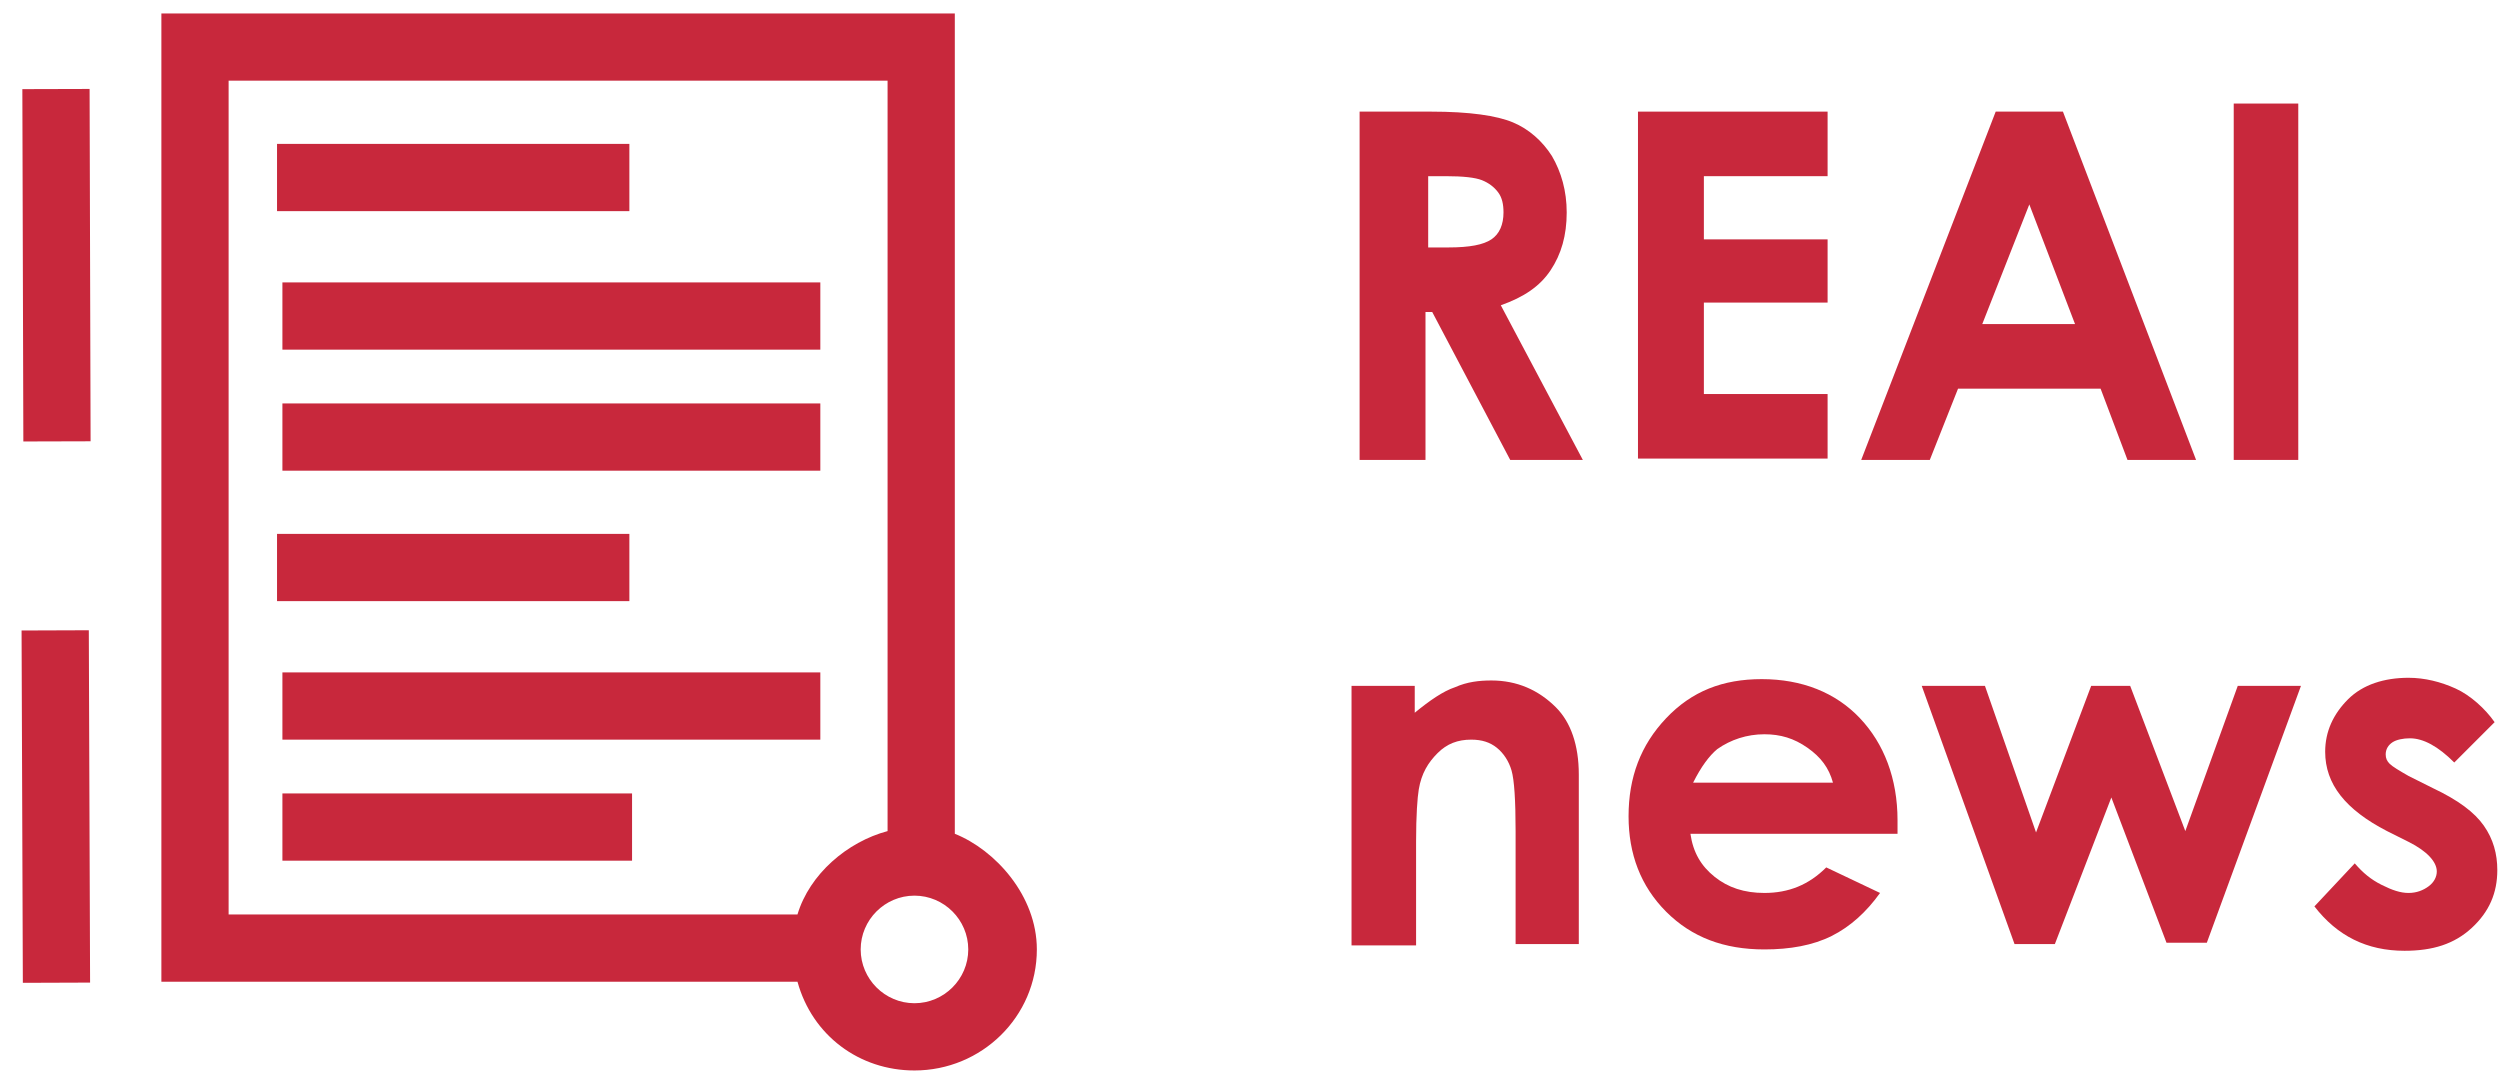
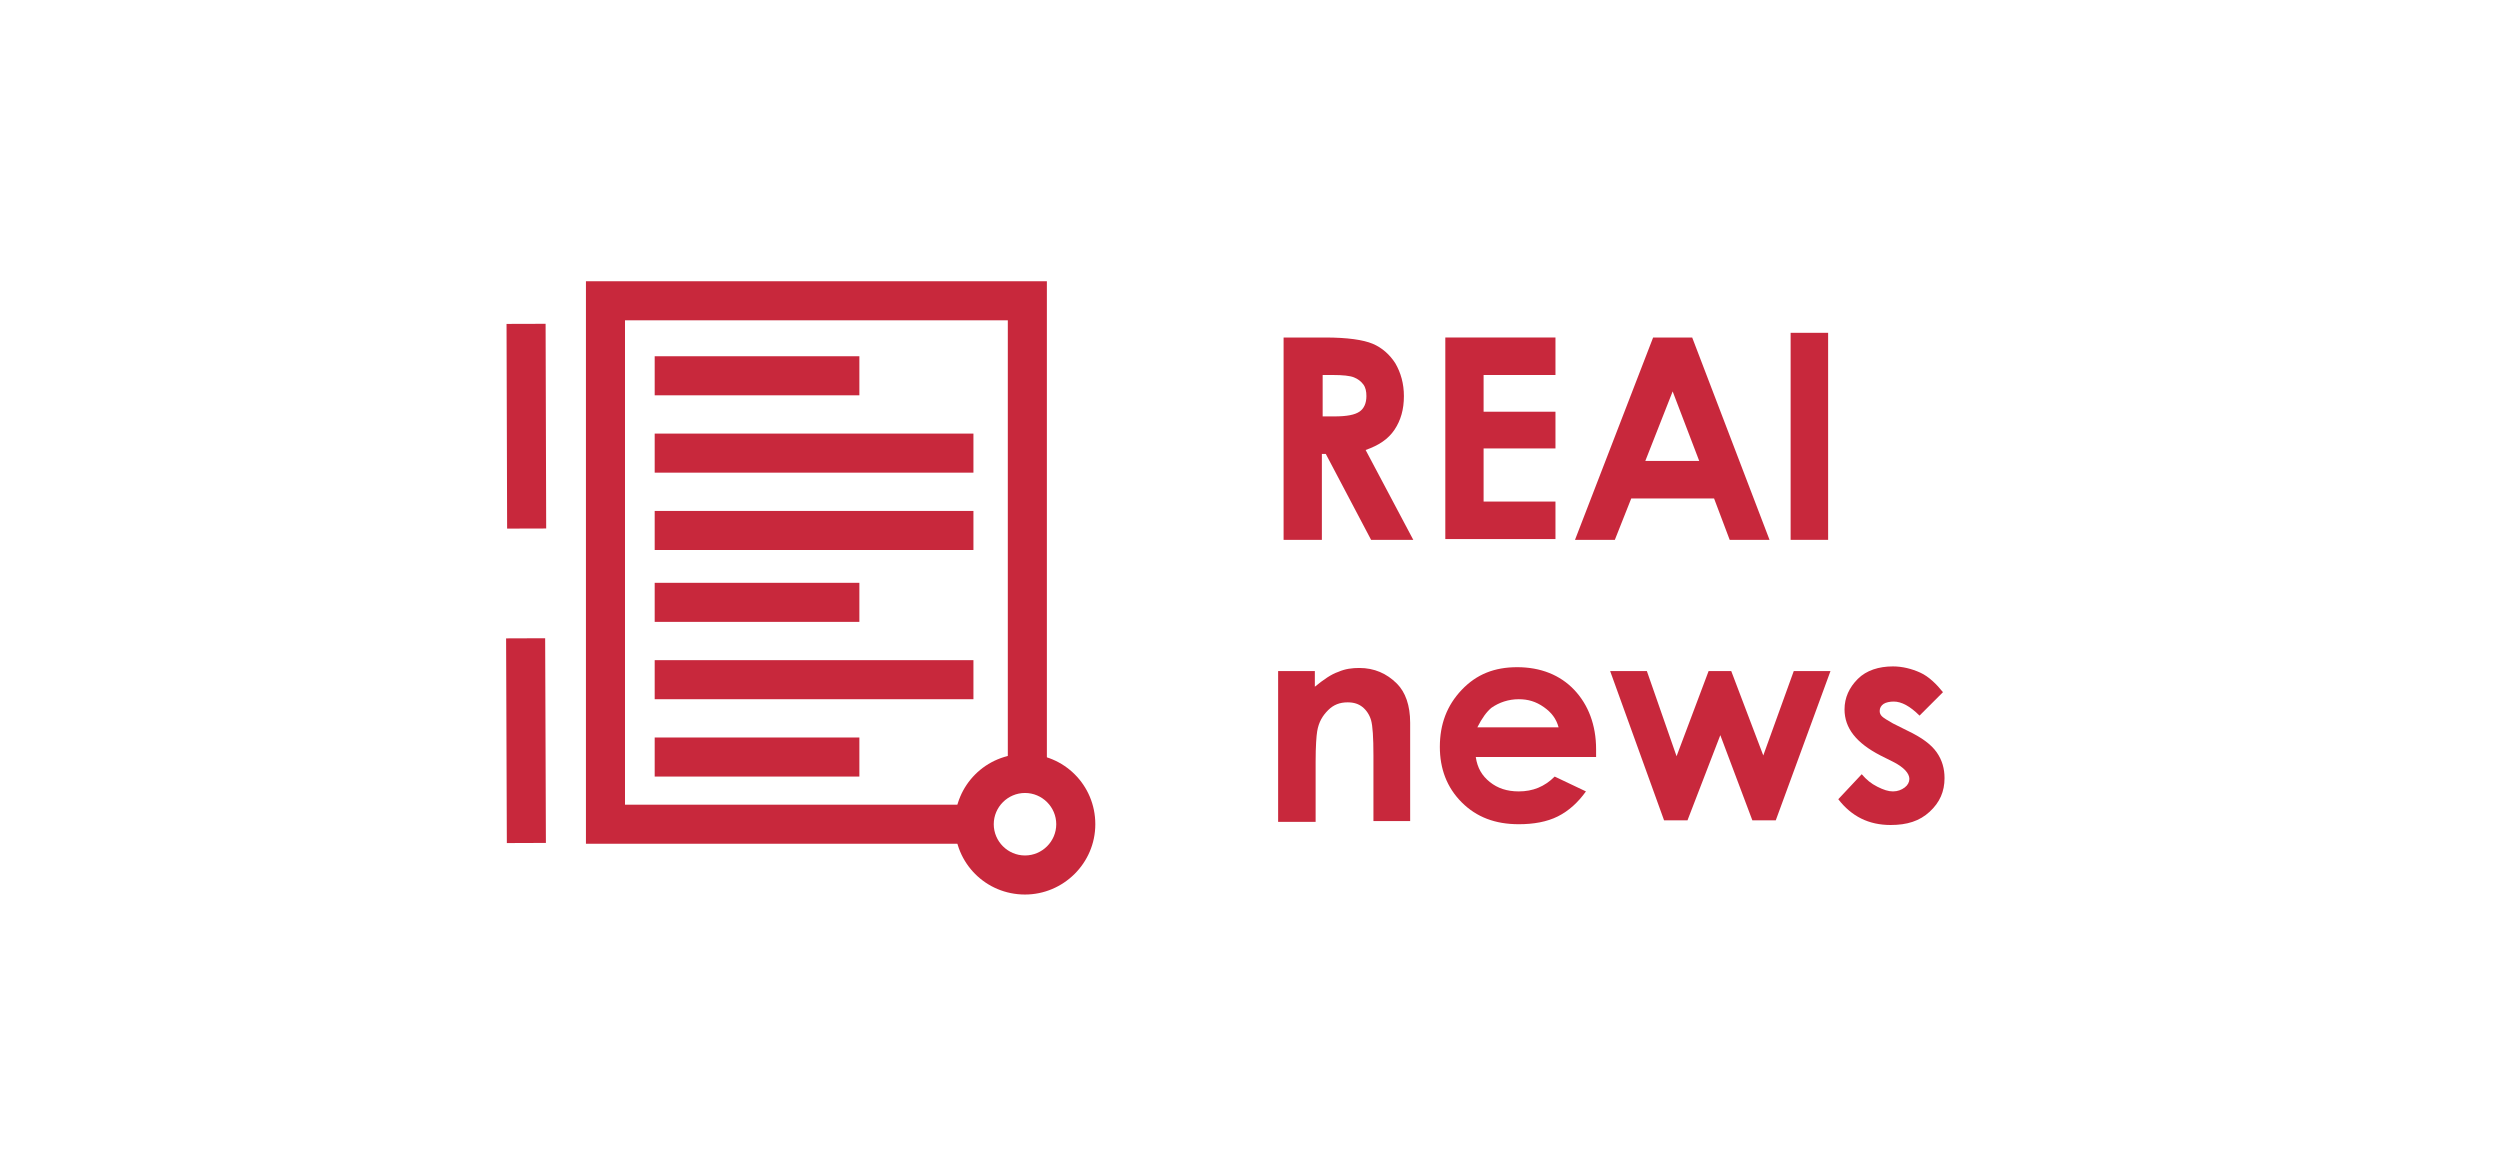
- <svg xmlns="http://www.w3.org/2000/svg" version="1.1" x="0px" y="0px" viewBox="0 0 185.9 79.6" enable-background="new 0 0 185.9 79.6" xml:space="preserve">
+ <svg xmlns="http://www.w3.org/2000/svg" version="1.0" x="0px" y="0px" viewBox="0 0 320 150" enable-background="new 0 0 320 150" xml:space="preserve">
  <g id="Layer_1">
-     <g>
-       <text transform="matrix(1 0 0 1 -351.285 71.1835)">
-         <tspan x="0" y="0" font-family="'CenturyGothic-Bold'" font-size="36">Li</tspan>
-         <tspan x="24.5" y="0" font-family="'CenturyGothic-Bold'" font-size="36">n</tspan>
-         <tspan x="45.2" y="0" font-family="'CenturyGothic-Bold'" font-size="36" letter-spacing="-1">c</tspan>
-         <tspan x="66.4" y="0" font-family="'CenturyGothic-Bold'" font-size="36">oln </tspan>
-         <tspan x="0" y="36" font-family="'CenturyGothic-Bold'" font-size="36">vir</tspan>
-         <tspan x="40.3" y="36" font-family="'CenturyGothic-Bold'" font-size="36">u</tspan>
-         <tspan x="61" y="36" font-family="'CenturyGothic-Bold'" font-size="36">s</tspan>
-       </text>
-       <polygon fill="none" stroke="#000000" stroke-width="5" stroke-miterlimit="10" points="-400.2,107.6 -373.6,92.4 -373.7,61.8     -400.3,46.4 -426.9,61.6 -426.8,92.2   " />
-       <line fill="none" stroke="#000000" stroke-width="5" stroke-miterlimit="10" x1="-382.2" y1="87.4" x2="-382.2" y2="66.6" />
-       <line fill="none" stroke="#000000" stroke-width="5" stroke-miterlimit="10" x1="-418.3" y1="87.3" x2="-400.2" y2="97.8" />
-       <line fill="none" stroke="#000000" stroke-width="5" stroke-miterlimit="10" x1="-400.3" y1="56.2" x2="-418.3" y2="66.6" />
-       <line fill="none" stroke="#000000" stroke-width="5" stroke-miterlimit="10" x1="-426.9" y1="101.8" x2="-439.4" y2="108.9" />
-       <line fill="none" stroke="#000000" stroke-width="5" stroke-miterlimit="10" x1="-447.7" y1="104.3" x2="-426.8" y2="92.4" />
-       <circle fill="none" stroke="#000000" stroke-width="5" stroke-miterlimit="10" cx="-453.4" cy="107.4" r="6.5" />
-       <circle fill="none" stroke="#000000" stroke-width="5" stroke-miterlimit="10" cx="-453.4" cy="46.8" r="6.5" />
-     </g>
-   </g>
+ </g>
  <g id="Layer_3">
-     <g>
-       <polyline fill="none" stroke="#0B3FA8" stroke-width="5" stroke-miterlimit="10" points="3.3,-161.6 37.1,-127.8 59.7,-150.4     91.6,-118.5   " />
-       <circle fill="none" stroke="#0B3FA8" stroke-width="5" stroke-miterlimit="10" cx="30.1" cy="-165.5" r="6.5" />
-       <circle fill="none" stroke="#0B3FA8" stroke-width="5" stroke-miterlimit="10" cx="9.8" cy="-114.6" r="6.5" />
-       <circle fill="none" stroke="#0B3FA8" stroke-width="5" stroke-miterlimit="10" cx="95.5" cy="-114.6" r="6.5" />
-       <line fill="none" stroke="#0B3FA8" stroke-width="5" stroke-miterlimit="10" x1="34.8" y1="-141.4" x2="53.3" y2="-160" />
-       <line fill="none" stroke="#0B3FA8" stroke-width="5" stroke-miterlimit="10" x1="92.4" y1="-133.2" x2="73.8" y2="-151.7" />
-       <line fill="none" stroke="#0B3FA8" stroke-width="5" stroke-miterlimit="10" x1="42.7" y1="-117.5" x2="61.2" y2="-136.1" />
-       <g>
-         <path fill="#0B3FA8" d="M128.2-174.3h5.2c2.9,0,4.9,0.3,6.1,0.8c1.2,0.5,2.2,1.4,2.9,2.5s1.1,2.6,1.1,4.2c0,1.7-0.4,3.1-1.2,4.3     s-2,2-3.7,2.6l6.1,11.5h-5.4l-5.8-11h-0.5v11h-4.9V-174.3z M133.2-164.2h1.5c1.6,0,2.6-0.2,3.2-0.6c0.6-0.4,0.9-1.1,0.9-2     c0-0.6-0.1-1.1-0.4-1.5c-0.3-0.4-0.7-0.7-1.2-0.9s-1.4-0.3-2.7-0.3h-1.3V-164.2z" />
-         <path fill="#0B3FA8" d="M148.8-174.3h14.1v4.8h-9.2v4.7h9.2v4.7h-9.2v6.8h9.2v4.8h-14.1V-174.3z" />
-         <path fill="#0B3FA8" d="M175.4-174.3h5l9.9,25.9h-5.1l-2-5.3h-10.6l-2.1,5.3h-5.1L175.4-174.3z M177.9-167.5l-3.5,8.9h6.9     L177.9-167.5z" />
-         <path fill="#0B3FA8" d="M193.1-175h4.8v26.5h-4.8V-175z" />
-         <path fill="#0B3FA8" d="M132.2-131.6v2.1c0.9-0.9,1.8-1.5,2.8-2s2.1-0.7,3.2-0.7c2.5,0,4.6,0.9,6.4,2.8s2.6,4.3,2.6,7.3     c0,2.8-0.9,5.2-2.7,7.1s-3.9,2.9-6.4,2.9c-1.1,0-2.1-0.2-3.1-0.6s-1.9-1-2.8-1.9v9h-4.8v-26.1H132.2z M137.2-127.7     c-1.5,0-2.8,0.5-3.8,1.5s-1.5,2.4-1.5,4c0,1.7,0.5,3.1,1.5,4.1s2.3,1.6,3.8,1.6c1.5,0,2.7-0.5,3.7-1.6s1.5-2.4,1.5-4.1     c0-1.6-0.5-3-1.5-4S138.7-127.7,137.2-127.7z" />
-         <path fill="#0B3FA8" d="M165.3-131.6h4.8v19.1h-4.8v-2c-0.9,0.9-1.9,1.5-2.8,1.9s-2,0.6-3.1,0.6c-2.5,0-4.6-1-6.4-2.9     c-1.8-1.9-2.7-4.3-2.7-7.1c0-3,0.9-5.4,2.6-7.3s3.9-2.8,6.4-2.8c1.1,0,2.2,0.2,3.2,0.7s1.9,1.1,2.8,2V-131.6z M160.2-127.7     c-1.5,0-2.7,0.5-3.7,1.6c-1,1-1.5,2.4-1.5,4c0,1.7,0.5,3,1.5,4.1c1,1.1,2.2,1.6,3.7,1.6c1.5,0,2.8-0.5,3.7-1.6     c1-1,1.5-2.4,1.5-4.1c0-1.7-0.5-3-1.5-4C163-127.2,161.7-127.7,160.2-127.7z" />
-         <path fill="#0B3FA8" d="M175.5-138.7h4.8v7h2.8v4.1h-2.8v15h-4.8v-15H173v-4.1h2.5V-138.7z" />
-         <path fill="#0B3FA8" d="M186.3-138.7h4.8v7h2.8v4.1h-2.8v15h-4.8v-15h-2.5v-4.1h2.5V-138.7z" />
-         <path fill="#0B3FA8" d="M215.7-120.7h-15.4c0.2,1.4,0.8,2.4,1.8,3.2s2.2,1.2,3.7,1.2c1.8,0,3.3-0.6,4.6-1.9l4,1.9     c-1,1.4-2.2,2.5-3.6,3.2s-3.1,1-5,1c-3,0-5.4-0.9-7.3-2.8s-2.8-4.3-2.8-7.1c0-2.9,0.9-5.3,2.8-7.3s4.2-2.9,7.1-2.9     c3,0,5.5,1,7.3,2.9s2.8,4.5,2.8,7.6L215.7-120.7z M210.9-124.4c-0.3-1.1-0.9-1.9-1.9-2.6c-0.9-0.7-2-1-3.2-1     c-1.3,0-2.5,0.4-3.5,1.1c-0.6,0.5-1.2,1.3-1.8,2.5H210.9z" />
-         <path fill="#0B3FA8" d="M218.4-131.6h4.1v2.4c0.4-0.9,1-1.7,1.8-2.2s1.5-0.7,2.4-0.7c0.6,0,1.3,0.2,2,0.5l-1.5,4.1     c-0.6-0.3-1-0.4-1.4-0.4c-0.7,0-1.4,0.5-1.9,1.4s-0.8,2.7-0.8,5.4l0,0.9v7.7h-4.8V-131.6z" />
-         <path fill="#0B3FA8" d="M231.1-131.6h4.8v2c1.1-0.9,2.1-1.6,3-1.9c0.9-0.4,1.8-0.5,2.7-0.5c1.9,0,3.5,0.7,4.8,2     c1.1,1.1,1.7,2.8,1.7,5v12.6h-4.7v-8.4c0-2.3-0.1-3.8-0.3-4.5c-0.2-0.7-0.6-1.3-1.1-1.7c-0.5-0.4-1.1-0.6-1.9-0.6     c-1,0-1.8,0.3-2.5,1s-1.2,1.5-1.4,2.7c-0.1,0.6-0.2,1.9-0.2,3.9v7.7h-4.8V-131.6z" />
-         <path fill="#0B3FA8" d="M264.4-128.9l-3,3c-1.2-1.2-2.3-1.8-3.3-1.8c-0.5,0-1,0.1-1.3,0.3s-0.5,0.5-0.5,0.9     c0,0.3,0.1,0.5,0.3,0.7s0.7,0.5,1.4,0.9l1.8,0.9c1.9,0.9,3.1,1.8,3.8,2.8s1,2.1,1,3.3c0,1.7-0.6,3.1-1.9,4.3s-2.9,1.7-5,1.7     c-2.8,0-5-1.1-6.7-3.3l3-3.2c0.6,0.7,1.2,1.2,2,1.6s1.4,0.6,2,0.6c0.6,0,1.1-0.2,1.5-0.5s0.6-0.7,0.6-1.1c0-0.7-0.7-1.5-2.1-2.2     l-1.6-0.8c-3.1-1.6-4.6-3.5-4.6-5.9c0-1.5,0.6-2.8,1.7-3.9s2.7-1.6,4.5-1.6c1.2,0,2.4,0.3,3.5,0.8S263.6-130,264.4-128.9z" />
-       </g>
-     </g>
-   </g>
+ </g>
  <g id="Layer_4">
    <g>
      <g>
-         <path fill="#C8283C" d="M101.2,8.3h5.2c2.9,0,4.9,0.3,6.1,0.8c1.2,0.5,2.2,1.4,2.9,2.5c0.7,1.2,1.1,2.6,1.1,4.2     c0,1.7-0.4,3.1-1.2,4.3s-2,2-3.7,2.6l6.1,11.5h-5.4l-5.8-11h-0.5v11h-4.9V8.3z M106.2,18.4h1.5c1.6,0,2.6-0.2,3.2-0.6     s0.9-1.1,0.9-2c0-0.6-0.1-1.1-0.4-1.5c-0.3-0.4-0.7-0.7-1.2-0.9c-0.5-0.2-1.4-0.3-2.7-0.3h-1.3V18.4z" />
-         <path fill="#C8283C" d="M121.8,8.3h14.1v4.8h-9.2v4.7h9.2v4.7h-9.2v6.8h9.2v4.8h-14.1V8.3z" />
-         <path fill="#C8283C" d="M148.4,8.3h5l9.9,25.9h-5.1l-2-5.3h-10.6l-2.1,5.3h-5.1L148.4,8.3z M150.9,15.2l-3.5,8.9h6.9L150.9,15.2z     " />
-         <path fill="#C8283C" d="M166.1,7.7h4.8v26.5h-4.8V7.7z" />
-         <path fill="#C8283C" d="M100.4,51h4.8v2c1.1-0.9,2.1-1.6,3-1.9c0.9-0.4,1.8-0.5,2.7-0.5c1.9,0,3.5,0.7,4.8,2     c1.1,1.1,1.7,2.8,1.7,5v12.6h-4.7v-8.4c0-2.3-0.1-3.8-0.3-4.5c-0.2-0.7-0.6-1.3-1.1-1.7c-0.5-0.4-1.1-0.6-1.9-0.6     c-1,0-1.8,0.3-2.5,1s-1.2,1.5-1.4,2.7c-0.1,0.6-0.2,1.9-0.2,3.9v7.7h-4.8V51z" />
-         <path fill="#C8283C" d="M141.1,62h-15.4c0.2,1.4,0.8,2.4,1.8,3.2c1,0.8,2.2,1.2,3.7,1.2c1.8,0,3.3-0.6,4.6-1.9l4,1.9     c-1,1.4-2.2,2.5-3.6,3.2s-3.1,1-5,1c-3,0-5.4-0.9-7.3-2.8s-2.8-4.3-2.8-7.1c0-2.9,0.9-5.3,2.8-7.3s4.2-2.9,7.1-2.9     c3,0,5.5,1,7.3,2.9s2.8,4.5,2.8,7.6L141.1,62z M136.3,58.2c-0.3-1.1-0.9-1.9-1.9-2.6s-2-1-3.2-1c-1.3,0-2.5,0.4-3.5,1.1     c-0.6,0.5-1.2,1.3-1.8,2.5H136.3z" />
-         <path fill="#C8283C" d="M142.9,51h4.7l3.8,10.9l4.1-10.9h2.9l4.1,10.8l3.9-10.8h4.7l-7,19.1h-3L157,59.3l-4.2,10.9h-3L142.9,51z" />
-         <path fill="#C8283C" d="M185.5,53.7l-3,3c-1.2-1.2-2.3-1.8-3.3-1.8c-0.5,0-1,0.1-1.3,0.3s-0.5,0.5-0.5,0.9c0,0.3,0.1,0.5,0.3,0.7     s0.7,0.5,1.4,0.9l1.8,0.9c1.9,0.9,3.1,1.8,3.8,2.8s1,2.1,1,3.3c0,1.7-0.6,3.1-1.9,4.3s-2.9,1.7-5,1.7c-2.8,0-5-1.1-6.7-3.3l3-3.2     c0.6,0.7,1.2,1.2,2,1.6s1.4,0.6,2,0.6c0.6,0,1.1-0.2,1.5-0.5s0.6-0.7,0.6-1.1c0-0.7-0.7-1.5-2.1-2.2l-1.6-0.8     c-3.1-1.6-4.6-3.5-4.6-5.9c0-1.5,0.6-2.8,1.7-3.9s2.7-1.6,4.5-1.6c1.2,0,2.4,0.3,3.5,0.8S184.8,52.7,185.5,53.7z" />
+         <path fill="#C8283C" d="M131.2,114.5c-5,0-9-4-9-9c0-5,4-9,9-9s9,4,9,9C140.2,110.5,136.1,114.5,131.2,114.5z M131.2,101.5     c-2.2,0-4,1.8-4,4c0,2.2,1.8,4,4,4s4-1.8,4-4C135.2,103.3,133.4,101.5,131.2,101.5z" />
      </g>
      <g>
-         <path fill="#C8283C" d="M71,62V1H12v72h47.3c1.1,4,4.6,6.6,8.7,6.6c5,0,9.1-4,9.1-9C77.1,66.6,74,63.2,71,62z M17,6h49v55.8     c-3,0.8-5.8,3.2-6.7,6.2H17V6z M68,74.6c-2.2,0-4-1.8-4-4s1.8-4,4-4s4,1.8,4,4S70.2,74.6,68,74.6z" />
-         <rect x="-8.9" y="17.2" transform="matrix(-2.829711e-003 -1 1 -2.829711e-003 -15.489 23.9767)" fill="#C8283C" width="26.2" height="5" />
-         <rect x="-9" y="57.4" transform="matrix(-3.611600e-003 -1 1 -3.611600e-003 -55.7338 64.2908)" fill="#C8283C" width="26.2" height="5" />
-         <rect x="20.6" y="10.7" fill="#C8283C" width="26.2" height="5" />
-         <rect x="21" y="21" fill="#C8283C" width="40" height="5" />
-         <rect x="21" y="30" fill="#C8283C" width="40" height="5" />
-         <rect x="20.6" y="39.7" fill="#C8283C" width="26.2" height="5" />
-         <rect x="21" y="50" fill="#C8283C" width="40" height="5" />
-         <rect x="21" y="59" fill="#C8283C" width="26" height="5" />
+         <rect x="54.2" y="52.1" transform="matrix(2.829743e-003 1 -1 2.829743e-003 121.7838 -12.9004)" fill="#C8283C" width="26.2" height="5" />
+       </g>
+       <g>
+         <rect x="54.2" y="92.3" transform="matrix(3.611513e-003 1 -1 3.611513e-003 161.8847 27.1605)" fill="#C8283C" width="26.2" height="5" />
+       </g>
+       <g>
+         <rect x="83.8" y="45.6" fill="#C8283C" width="26.2" height="5" />
+       </g>
+       <g>
+         <rect x="83.8" y="55.5" fill="#C8283C" width="40.8" height="5" />
+       </g>
+       <g>
+         <rect x="83.8" y="65.4" fill="#C8283C" width="40.8" height="5" />
+       </g>
+       <g>
+         <rect x="83.8" y="74.6" fill="#C8283C" width="26.2" height="5" />
+       </g>
+       <g>
+         <rect x="83.8" y="84.5" fill="#C8283C" width="40.8" height="5" />
+       </g>
+       <g>
+         <rect x="83.8" y="94.4" fill="#C8283C" width="26.2" height="5" />
+       </g>
+       <g>
+         <path fill="#C8283C" d="M164.4,43.2h5.2c2.9,0,4.9,0.3,6.1,0.8c1.2,0.5,2.2,1.4,2.9,2.5c0.7,1.2,1.1,2.6,1.1,4.2     c0,1.7-0.4,3.1-1.2,4.3s-2,2-3.7,2.6l6.1,11.5h-5.4l-5.8-11h-0.5v11h-4.9V43.2z M169.3,53.3h1.5c1.6,0,2.6-0.2,3.2-0.6     s0.9-1.1,0.9-2c0-0.6-0.1-1.1-0.4-1.5c-0.3-0.4-0.7-0.7-1.2-0.9c-0.5-0.2-1.4-0.3-2.7-0.3h-1.3V53.3z" />
+         <path fill="#C8283C" d="M185,43.2h14.1V48h-9.2v4.7h9.2v4.7h-9.2v6.8h9.2v4.8H185V43.2z" />
+         <path fill="#C8283C" d="M211.6,43.2h5l9.9,25.9h-5.1l-2-5.3h-10.6l-2.1,5.3h-5.1L211.6,43.2z M214.1,50.1l-3.5,8.9h6.9     L214.1,50.1z" />
+         <path fill="#C8283C" d="M229.2,42.6h4.8v26.5h-4.8V42.6z" />
+         <path fill="#C8283C" d="M163.5,85.9h4.8v2c1.1-0.9,2.1-1.6,3-1.9c0.9-0.4,1.8-0.5,2.7-0.5c1.9,0,3.5,0.7,4.8,2     c1.1,1.1,1.7,2.8,1.7,5v12.6h-4.7v-8.4c0-2.3-0.1-3.8-0.3-4.5c-0.2-0.7-0.6-1.3-1.1-1.7c-0.5-0.4-1.1-0.6-1.9-0.6     c-1,0-1.8,0.3-2.5,1s-1.2,1.5-1.4,2.7c-0.1,0.6-0.2,1.9-0.2,3.9v7.7h-4.8V85.9z" />
+         <path fill="#C8283C" d="M204.3,96.9h-15.4c0.2,1.4,0.8,2.4,1.8,3.2s2.2,1.2,3.7,1.2c1.8,0,3.3-0.6,4.6-1.9l4,1.9     c-1,1.4-2.2,2.5-3.6,3.2s-3.1,1-5,1c-3,0-5.4-0.9-7.3-2.8s-2.8-4.3-2.8-7.1c0-2.9,0.9-5.3,2.8-7.3s4.2-2.9,7.1-2.9     c3,0,5.5,1,7.3,2.9s2.8,4.5,2.8,7.6L204.3,96.9z M199.5,93.1c-0.3-1.1-0.9-1.9-1.9-2.6s-2-1-3.2-1c-1.3,0-2.5,0.4-3.5,1.1     c-0.6,0.5-1.2,1.3-1.8,2.5H199.5z" />
+         <path fill="#C8283C" d="M206.1,85.9h4.7l3.8,10.9l4.1-10.9h2.9l4.1,10.8l3.9-10.8h4.7l-7,19.1h-3l-4.1-10.9l-4.2,10.9h-3     L206.1,85.9z" />
+         <path fill="#C8283C" d="M248.7,88.6l-3,3c-1.2-1.2-2.3-1.8-3.3-1.8c-0.5,0-1,0.1-1.3,0.3s-0.5,0.5-0.5,0.9c0,0.3,0.1,0.5,0.3,0.7     s0.7,0.5,1.4,0.9l1.8,0.9c1.9,0.9,3.1,1.8,3.8,2.8s1,2.1,1,3.3c0,1.7-0.6,3.1-1.9,4.3s-2.9,1.7-5,1.7c-2.8,0-5-1.1-6.7-3.3l3-3.2     c0.6,0.7,1.2,1.2,2,1.6s1.4,0.6,2,0.6c0.6,0,1.1-0.2,1.5-0.5s0.6-0.7,0.6-1.1c0-0.7-0.7-1.5-2.1-2.2l-1.6-0.8     c-3.1-1.6-4.6-3.5-4.6-5.9c0-1.5,0.6-2.8,1.7-3.9s2.7-1.6,4.5-1.6c1.2,0,2.4,0.3,3.5,0.8S247.9,87.6,248.7,88.6z" />
+       </g>
+       <g>
+         <polygon fill="#C8283C" points="125,108 75,108 75,36 134,36 134,100 129,100 129,41 80,41 80,103 125,103    " />
      </g>
    </g>
  </g>
  <g id="Layer_5">
-     <g>
-       <g>
-         <path fill="#007D96" d="M109.3,184h5.2c2.9,0,4.9,0.3,6.1,0.8c1.2,0.5,2.2,1.4,2.9,2.5s1.1,2.6,1.1,4.2c0,1.7-0.4,3.1-1.2,4.3     s-2,2-3.7,2.6l6.1,11.5h-5.4l-5.8-11h-0.5v11h-4.9V184z M114.2,194.1h1.5c1.6,0,2.6-0.2,3.2-0.6c0.6-0.4,0.9-1.1,0.9-2     c0-0.6-0.1-1.1-0.4-1.5c-0.3-0.4-0.7-0.7-1.2-0.9s-1.4-0.3-2.7-0.3h-1.3V194.1z" />
-         <path fill="#007D96" d="M129.8,184h14.1v4.8h-9.2v4.7h9.2v4.7h-9.2v6.8h9.2v4.8h-14.1V184z" />
-         <path fill="#007D96" d="M156.4,184h5l9.9,25.9h-5.1l-2-5.3h-10.6l-2.1,5.3h-5.1L156.4,184z M158.9,190.9l-3.5,8.9h6.9     L158.9,190.9z" />
-         <path fill="#007D96" d="M174.1,183.4h4.8v26.5h-4.8V183.4z" />
-         <path fill="#007D96" d="M107.9,219.4h4.8v26.5h-4.8V219.4z" />
-         <path fill="#007D96" d="M118.9,218.9c0.8,0,1.6,0.3,2.2,0.9c0.6,0.6,0.9,1.3,0.9,2.2c0,0.9-0.3,1.6-0.9,2.2     c-0.6,0.6-1.3,0.9-2.1,0.9c-0.9,0-1.6-0.3-2.2-0.9s-0.9-1.4-0.9-2.2c0-0.8,0.3-1.6,0.9-2.2S118.1,218.9,118.9,218.9z      M116.5,226.7h4.8v19.1h-4.8V226.7z" />
-         <path fill="#007D96" d="M125.7,226.7h4.8v2c1.1-0.9,2.1-1.6,3-1.9s1.8-0.5,2.7-0.5c1.9,0,3.5,0.7,4.8,2c1.1,1.1,1.7,2.8,1.7,5     v12.6h-4.7v-8.4c0-2.3-0.1-3.8-0.3-4.5c-0.2-0.7-0.6-1.3-1.1-1.7c-0.5-0.4-1.1-0.6-1.9-0.6c-1,0-1.8,0.3-2.5,1     c-0.7,0.6-1.2,1.5-1.4,2.7c-0.1,0.6-0.2,1.9-0.2,3.9v7.7h-4.8V226.7z" />
-         <path fill="#007D96" d="M166.4,237.7H151c0.2,1.4,0.8,2.4,1.8,3.2s2.2,1.2,3.7,1.2c1.8,0,3.3-0.6,4.6-1.9l4,1.9     c-1,1.4-2.2,2.5-3.6,3.2s-3.1,1-5,1c-3,0-5.4-0.9-7.3-2.8s-2.8-4.3-2.8-7.1c0-2.9,0.9-5.3,2.8-7.3s4.2-2.9,7.1-2.9     c3,0,5.5,1,7.3,2.9s2.8,4.5,2.8,7.6L166.4,237.7z M161.6,233.9c-0.3-1.1-0.9-1.9-1.9-2.6c-0.9-0.7-2-1-3.2-1     c-1.3,0-2.5,0.4-3.5,1.1c-0.6,0.5-1.2,1.3-1.8,2.5H161.6z" />
-       </g>
-       <g>
-         <path fill="#007D96" d="M12,235v-31H7v31.2c-3,1.2-6.1,4.6-6.1,8.6c0,5,4.1,9,9.1,9c5,0,8.9-4,8.9-9C18.9,239.6,16,236,12,235z      M10.1,247.8c-2.2,0-4-1.8-4-4c0-2.2,1.8-4,4-4c2.2,0,4,1.8,4,4C14.1,246,12.3,247.8,10.1,247.8z" />
-         <path fill="#007D96" d="M86,181h-6v-5h-5v5h-6v20h6v35h5v-35h6V181z M81,196h-7v-10h7V196z" />
-         <path fill="#007D96" d="M46,175h-5v21h-6v44h6v8h5v-8h6v-44h-6V175z M47,235h-7v-34h7V235z" />
-         <rect x="56" y="213" fill="#007D96" width="12" height="5" />
-         <rect x="16" y="213" fill="#007D96" width="14" height="5" />
-       </g>
-     </g>
-   </g>
+ </g>
</svg>
